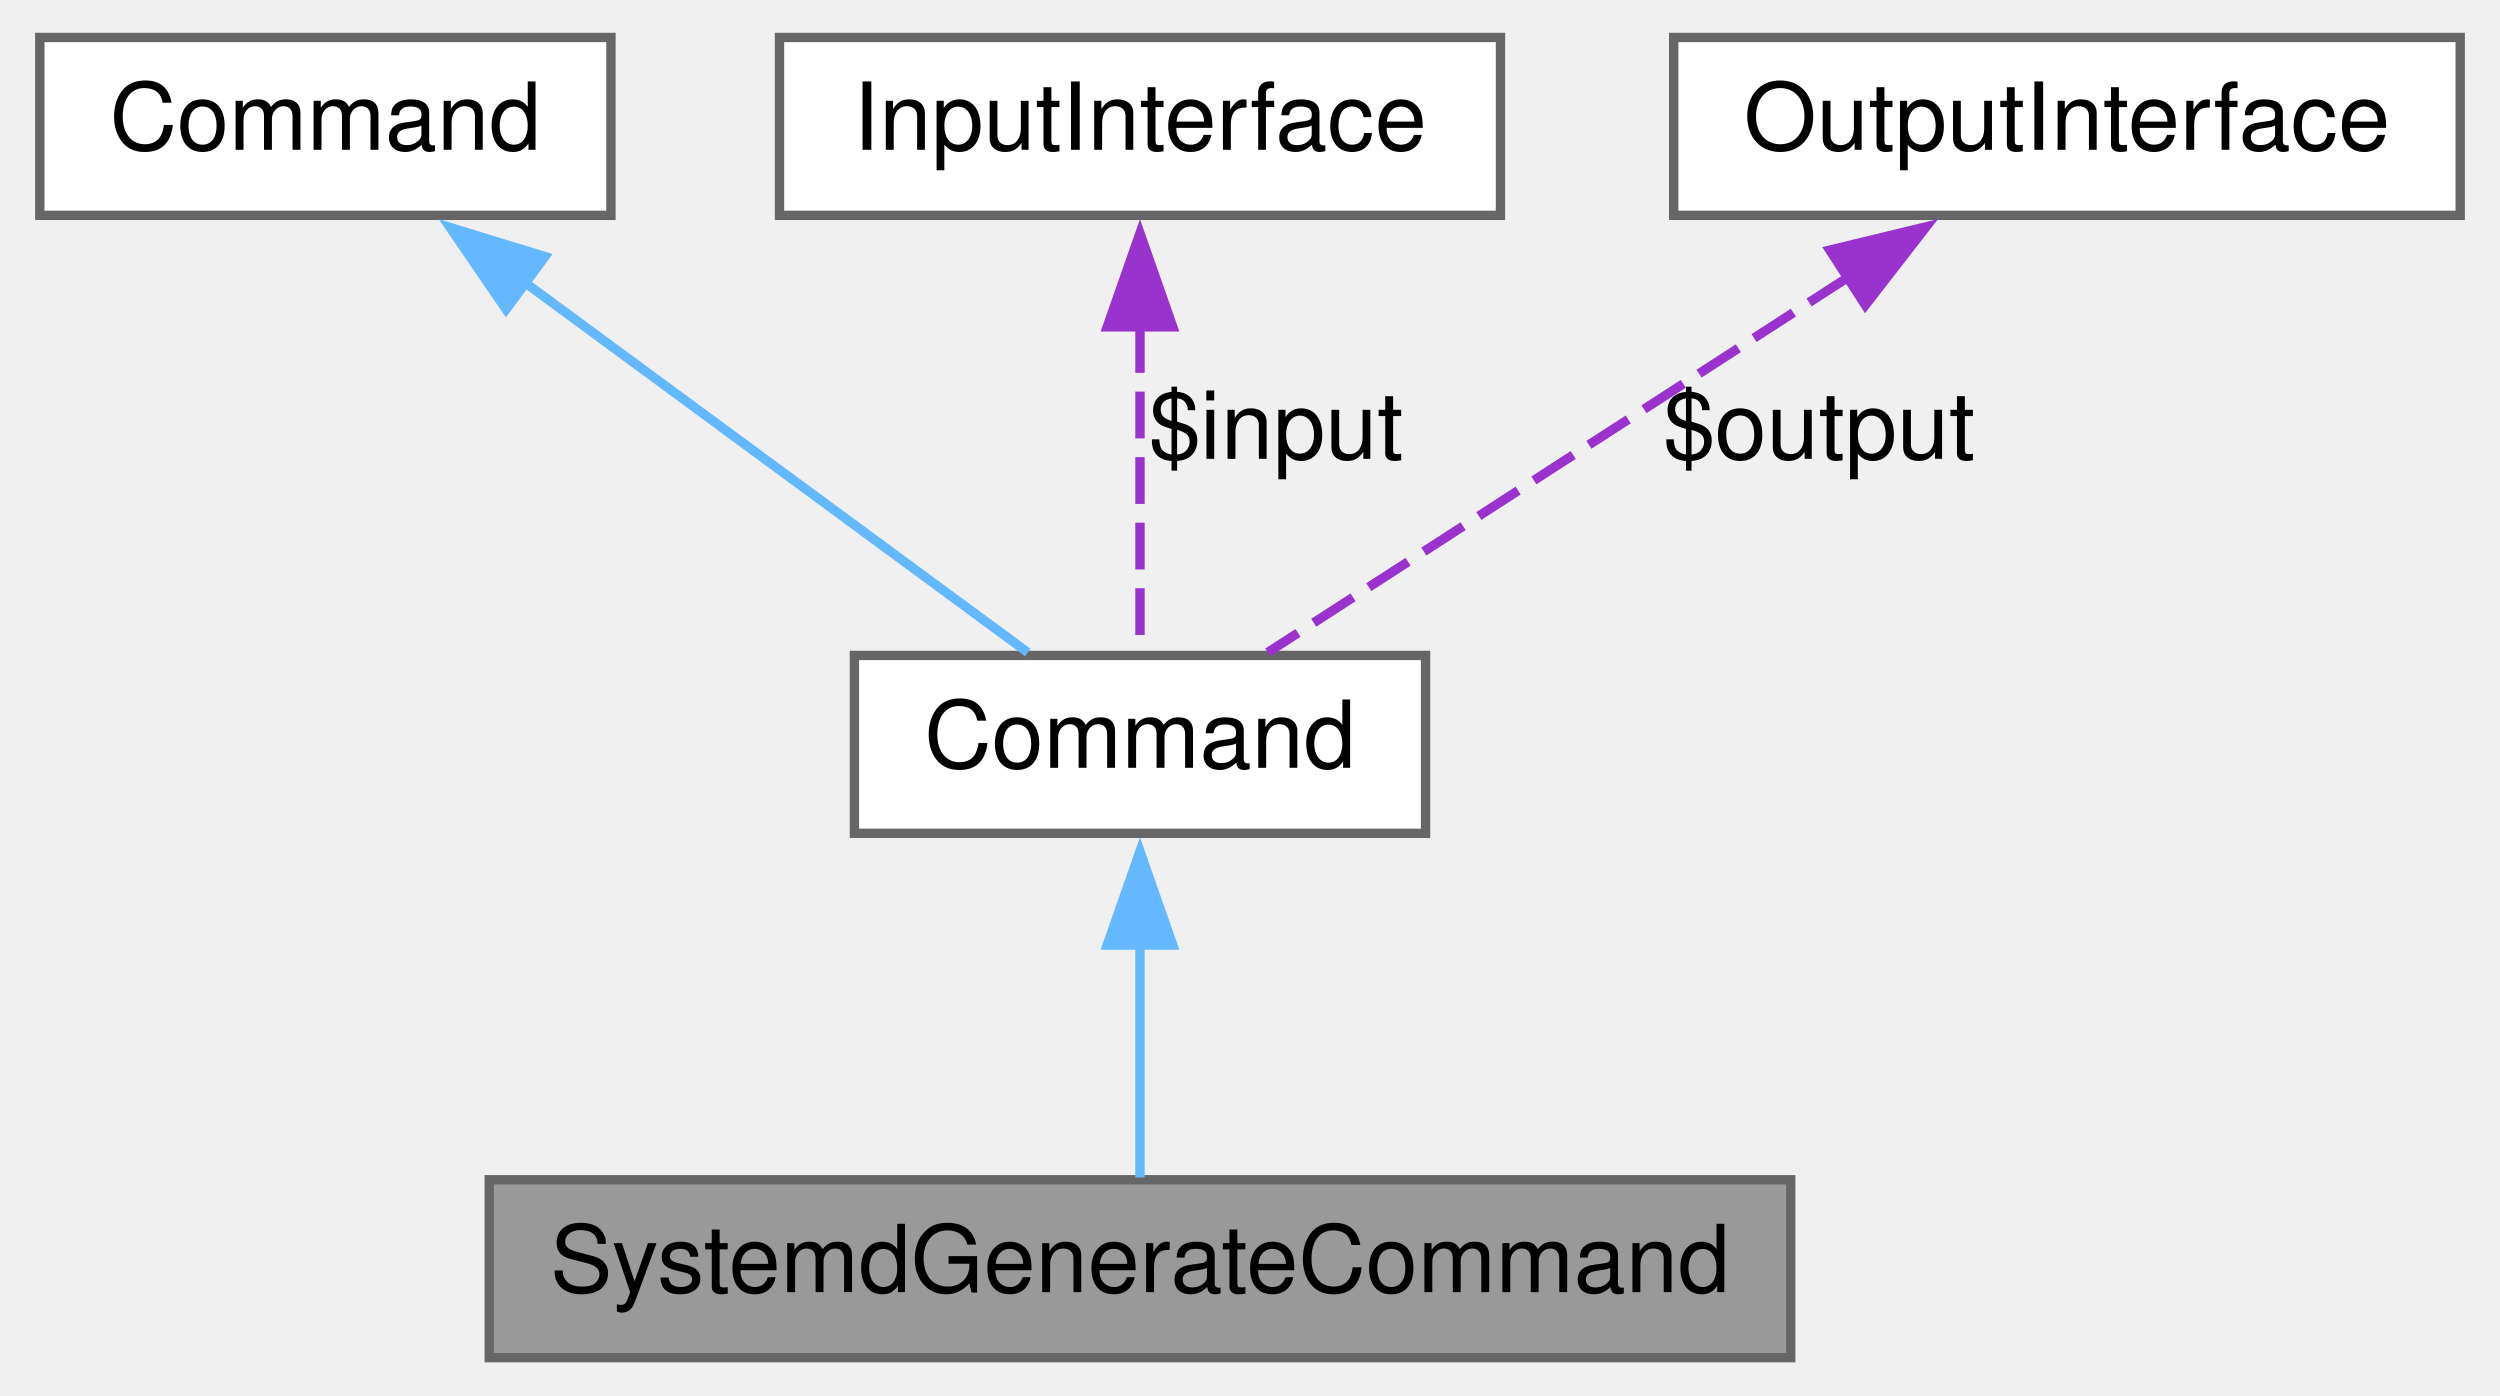
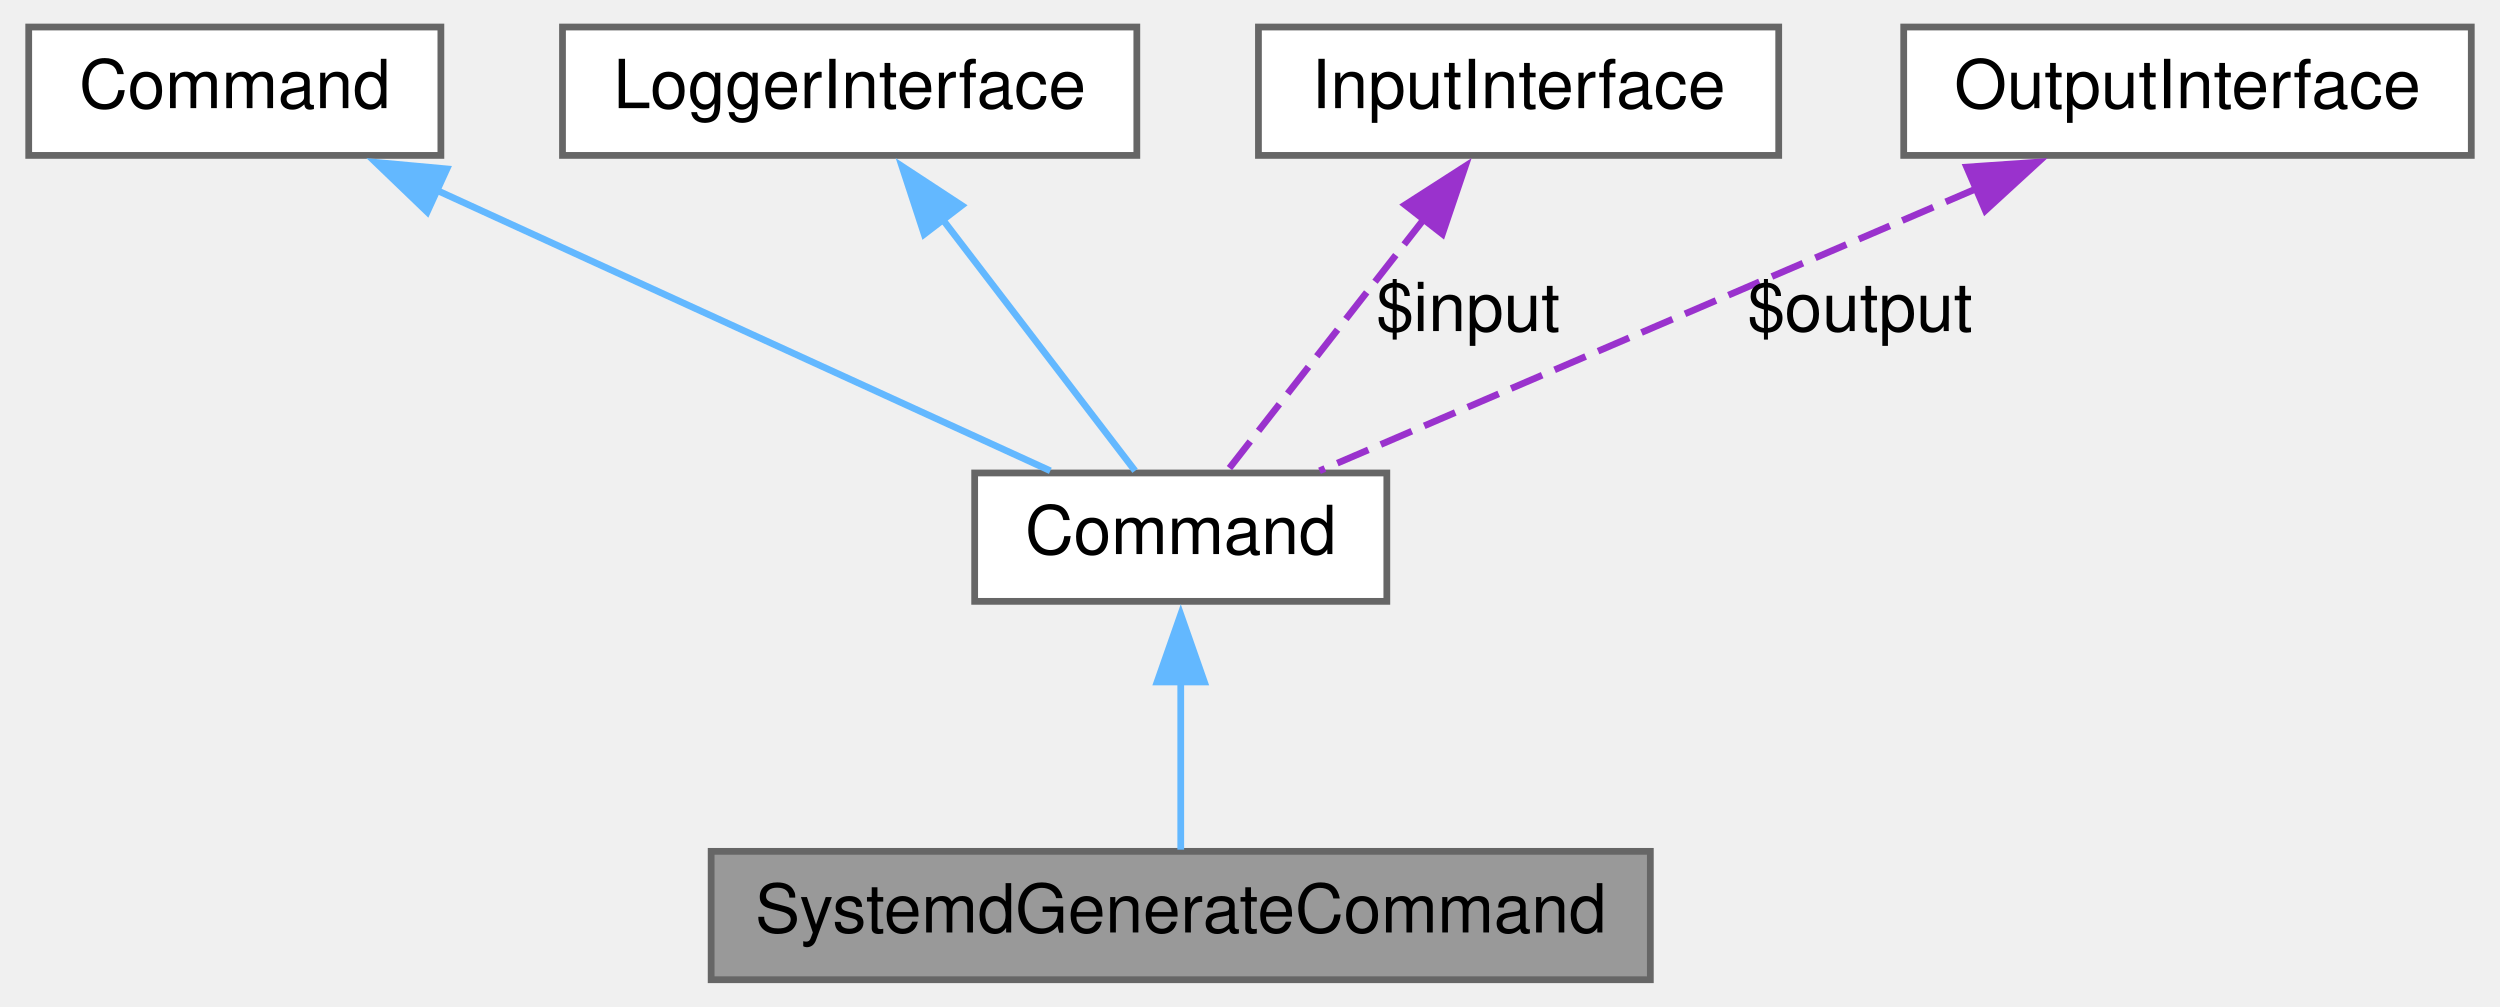
- <svg xmlns="http://www.w3.org/2000/svg" xmlns:xlink="http://www.w3.org/1999/xlink" width="267pt" height="149pt" viewBox="0.00 0.00 266.50 149.00">
+ <svg xmlns="http://www.w3.org/2000/svg" xmlns:xlink="http://www.w3.org/1999/xlink" width="370pt" height="149pt" viewBox="0.00 0.00 369.50 149.00">
  <g id="graph0" class="graph" transform="scale(1 1) rotate(0) translate(4 145)">
    <g id="node1" class="node">
      <g id="a_node1">
        <a xlink:title=" ">
-           <polygon fill="#999999" stroke="#666666" points="187,-19 48,-19 48,0 187,0 187,-19" />
-           <text text-anchor="middle" x="117.5" y="-7" font-family="Helvetica,sans-Serif" font-size="10.00">SystemdGenerateCommand</text>
+           <polygon fill="#999999" stroke="#666666" points="240,-19 101,-19 101,0 240,0 240,-19" />
+           <text text-anchor="middle" x="170.5" y="-7" font-family="Helvetica,sans-Serif" font-size="10.00">SystemdGenerateCommand</text>
        </a>
      </g>
    </g>
    <g id="node2" class="node">
      <g id="a_node2">
        <a xlink:href="class_z_m_1_1_command_1_1_command.html" target="_top" xlink:title=" ">
-           <polygon fill="white" stroke="#666666" points="148,-75 87,-75 87,-56 148,-56 148,-75" />
-           <text text-anchor="middle" x="117.5" y="-63" font-family="Helvetica,sans-Serif" font-size="10.00">Command</text>
+           <polygon fill="white" stroke="#666666" points="201,-75 140,-75 140,-56 201,-56 201,-75" />
+           <text text-anchor="middle" x="170.5" y="-63" font-family="Helvetica,sans-Serif" font-size="10.00">Command</text>
        </a>
      </g>
    </g>
    <g id="edge1" class="edge">
-       <path fill="none" stroke="#63b8ff" d="M117.5,-44.11C117.5,-35.52 117.5,-25.97 117.5,-19.25" />
-       <polygon fill="#63b8ff" stroke="#63b8ff" points="114,-44.07 117.5,-54.07 121,-44.07 114,-44.07" />
+       <path fill="none" stroke="#63b8ff" d="M170.5,-44.11C170.5,-35.52 170.5,-25.97 170.5,-19.25" />
+       <polygon fill="#63b8ff" stroke="#63b8ff" points="167,-44.07 170.5,-54.07 174,-44.07 167,-44.07" />
    </g>
    <g id="node3" class="node">
      <g id="a_node3">
        <a xlink:title=" ">
          <polygon fill="white" stroke="#666666" points="61,-141 0,-141 0,-122 61,-122 61,-141" />
          <text text-anchor="middle" x="30.5" y="-129" font-family="Helvetica,sans-Serif" font-size="10.00">Command</text>
        </a>
      </g>
    </g>
    <g id="edge2" class="edge">
-       <path fill="none" stroke="#63b8ff" d="M51.72,-114.89C68.62,-102.46 91.66,-85.51 105.51,-75.32" />
-       <polygon fill="#63b8ff" stroke="#63b8ff" points="49.8,-111.96 43.82,-120.7 53.95,-117.6 49.8,-111.96" />
+       <path fill="none" stroke="#63b8ff" d="M60.17,-116.94C87.63,-104.38 127.66,-86.08 151.2,-75.32" />
+       <polygon fill="#63b8ff" stroke="#63b8ff" points="58.98,-113.63 51.34,-120.97 61.89,-120 58.98,-113.63" />
    </g>
    <g id="node4" class="node">
      <g id="a_node4">
        <a xlink:title=" ">
-           <polygon fill="white" stroke="#666666" points="156,-141 79,-141 79,-122 156,-122 156,-141" />
-           <text text-anchor="middle" x="117.5" y="-129" font-family="Helvetica,sans-Serif" font-size="10.00">InputInterface</text>
+           <polygon fill="white" stroke="#666666" points="164,-141 79,-141 79,-122 164,-122 164,-141" />
+           <text text-anchor="middle" x="121.5" y="-129" font-family="Helvetica,sans-Serif" font-size="10.00">LoggerInterface</text>
        </a>
      </g>
    </g>
    <g id="edge3" class="edge">
-       <path fill="none" stroke="#9a32cd" stroke-dasharray="5,2" d="M117.5,-110.18C117.5,-98.44 117.5,-84.27 117.5,-75.32" />
-       <polygon fill="#9a32cd" stroke="#9a32cd" points="114,-110.09 117.5,-120.09 121,-110.09 114,-110.09" />
-       <text text-anchor="middle" x="132" y="-96" font-family="Helvetica,sans-Serif" font-size="10.00"> $input</text>
+       <path fill="none" stroke="#63b8ff" d="M135.08,-112.76C144.41,-100.58 156.38,-84.94 163.74,-75.32" />
+       <polygon fill="#63b8ff" stroke="#63b8ff" points="132.53,-110.33 129.23,-120.4 138.09,-114.59 132.53,-110.33" />
    </g>
    <g id="node5" class="node">
      <g id="a_node5">
        <a xlink:title=" ">
-           <polygon fill="white" stroke="#666666" points="258.5,-141 174.5,-141 174.5,-122 258.5,-122 258.5,-141" />
-           <text text-anchor="middle" x="216.5" y="-129" font-family="Helvetica,sans-Serif" font-size="10.00">OutputInterface</text>
+           <polygon fill="white" stroke="#666666" points="259,-141 182,-141 182,-122 259,-122 259,-141" />
+           <text text-anchor="middle" x="220.5" y="-129" font-family="Helvetica,sans-Serif" font-size="10.00">InputInterface</text>
        </a>
      </g>
    </g>
    <g id="edge4" class="edge">
-       <path fill="none" stroke="#9a32cd" stroke-dasharray="5,2" d="M193.16,-115.41C173.86,-102.94 147.13,-85.65 131.15,-75.32" />
-       <polygon fill="#9a32cd" stroke="#9a32cd" points="191.17,-118.29 201.46,-120.78 194.97,-112.41 191.17,-118.29" />
-       <text text-anchor="middle" x="190" y="-96" font-family="Helvetica,sans-Serif" font-size="10.00"> $output</text>
+       <path fill="none" stroke="#9a32cd" stroke-dasharray="5,2" d="M206.64,-112.76C197.13,-100.58 184.91,-84.94 177.39,-75.32" />
+       <polygon fill="#9a32cd" stroke="#9a32cd" points="203.7,-114.68 212.62,-120.41 209.22,-110.37 203.7,-114.68" />
+       <text text-anchor="middle" x="213" y="-96" font-family="Helvetica,sans-Serif" font-size="10.00"> $input</text>
+     </g>
+     <g id="node6" class="node">
+       <g id="a_node6">
+         <a xlink:title=" ">
+           <polygon fill="white" stroke="#666666" points="361.5,-141 277.5,-141 277.5,-122 361.5,-122 361.5,-141" />
+           <text text-anchor="middle" x="319.5" y="-129" font-family="Helvetica,sans-Serif" font-size="10.00">OutputInterface</text>
+         </a>
+       </g>
+     </g>
+     <g id="edge5" class="edge">
+       <path fill="none" stroke="#9a32cd" stroke-dasharray="5,2" d="M288.31,-117.1C259.07,-104.54 216.2,-86.13 191.04,-75.32" />
+       <polygon fill="#9a32cd" stroke="#9a32cd" points="286.82,-120.27 297.39,-121 289.58,-113.84 286.82,-120.27" />
+       <text text-anchor="middle" x="271" y="-96" font-family="Helvetica,sans-Serif" font-size="10.00"> $output</text>
    </g>
  </g>
</svg>
